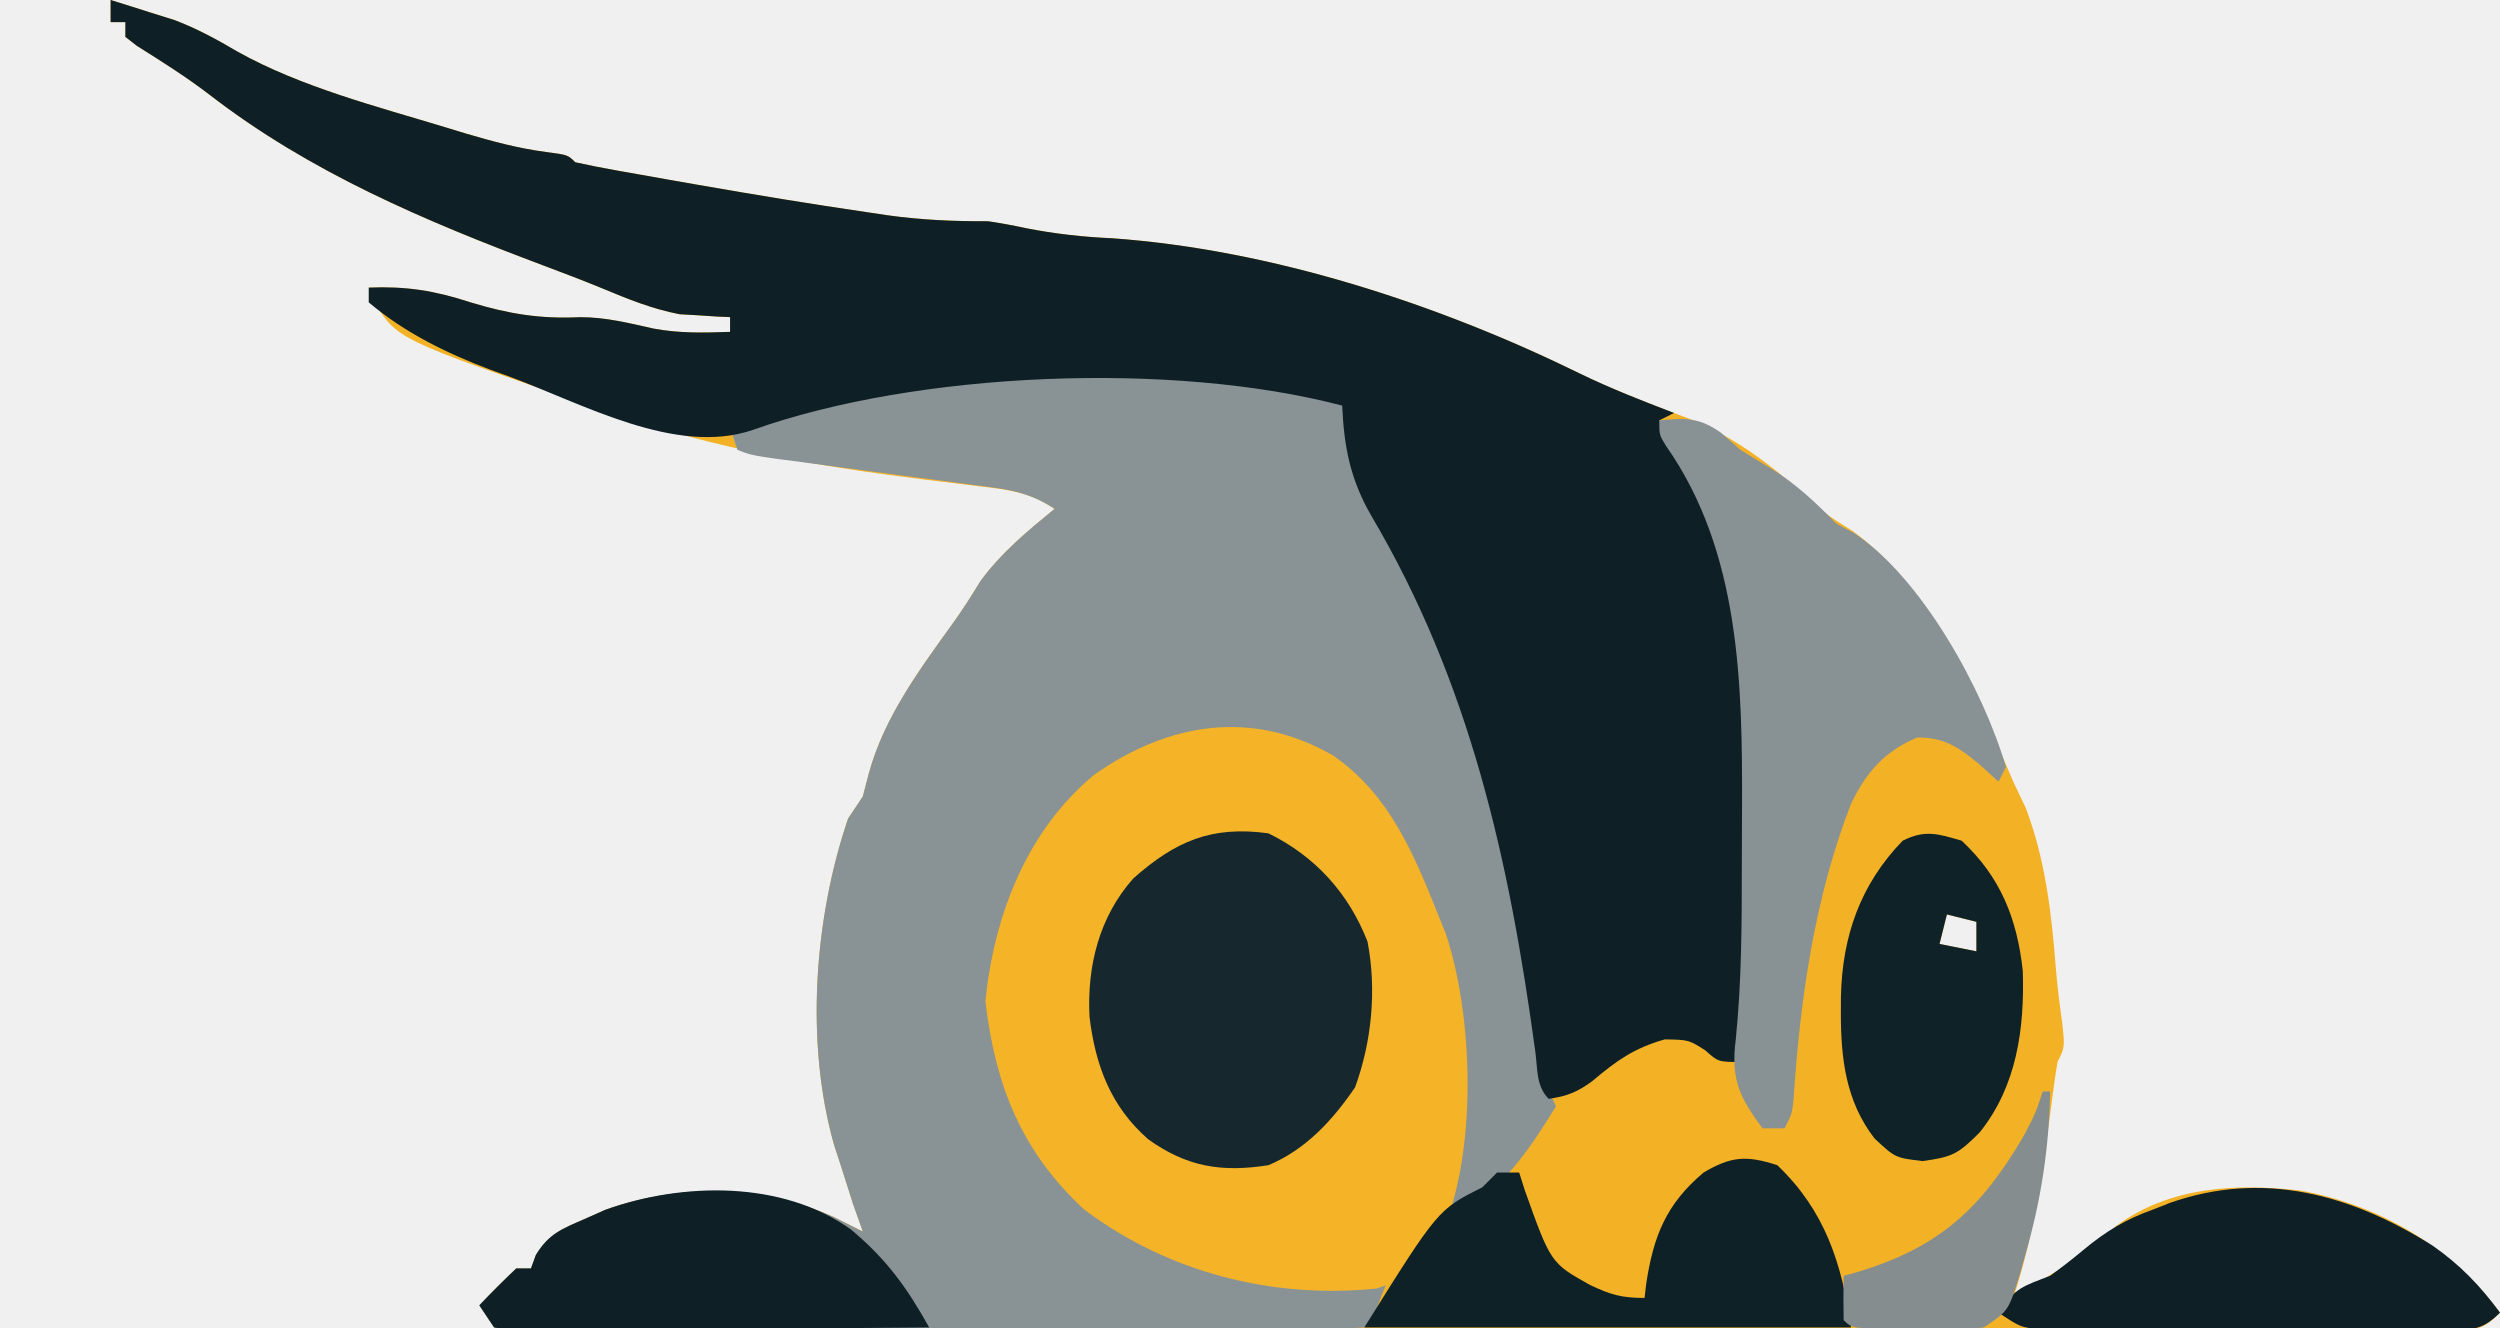
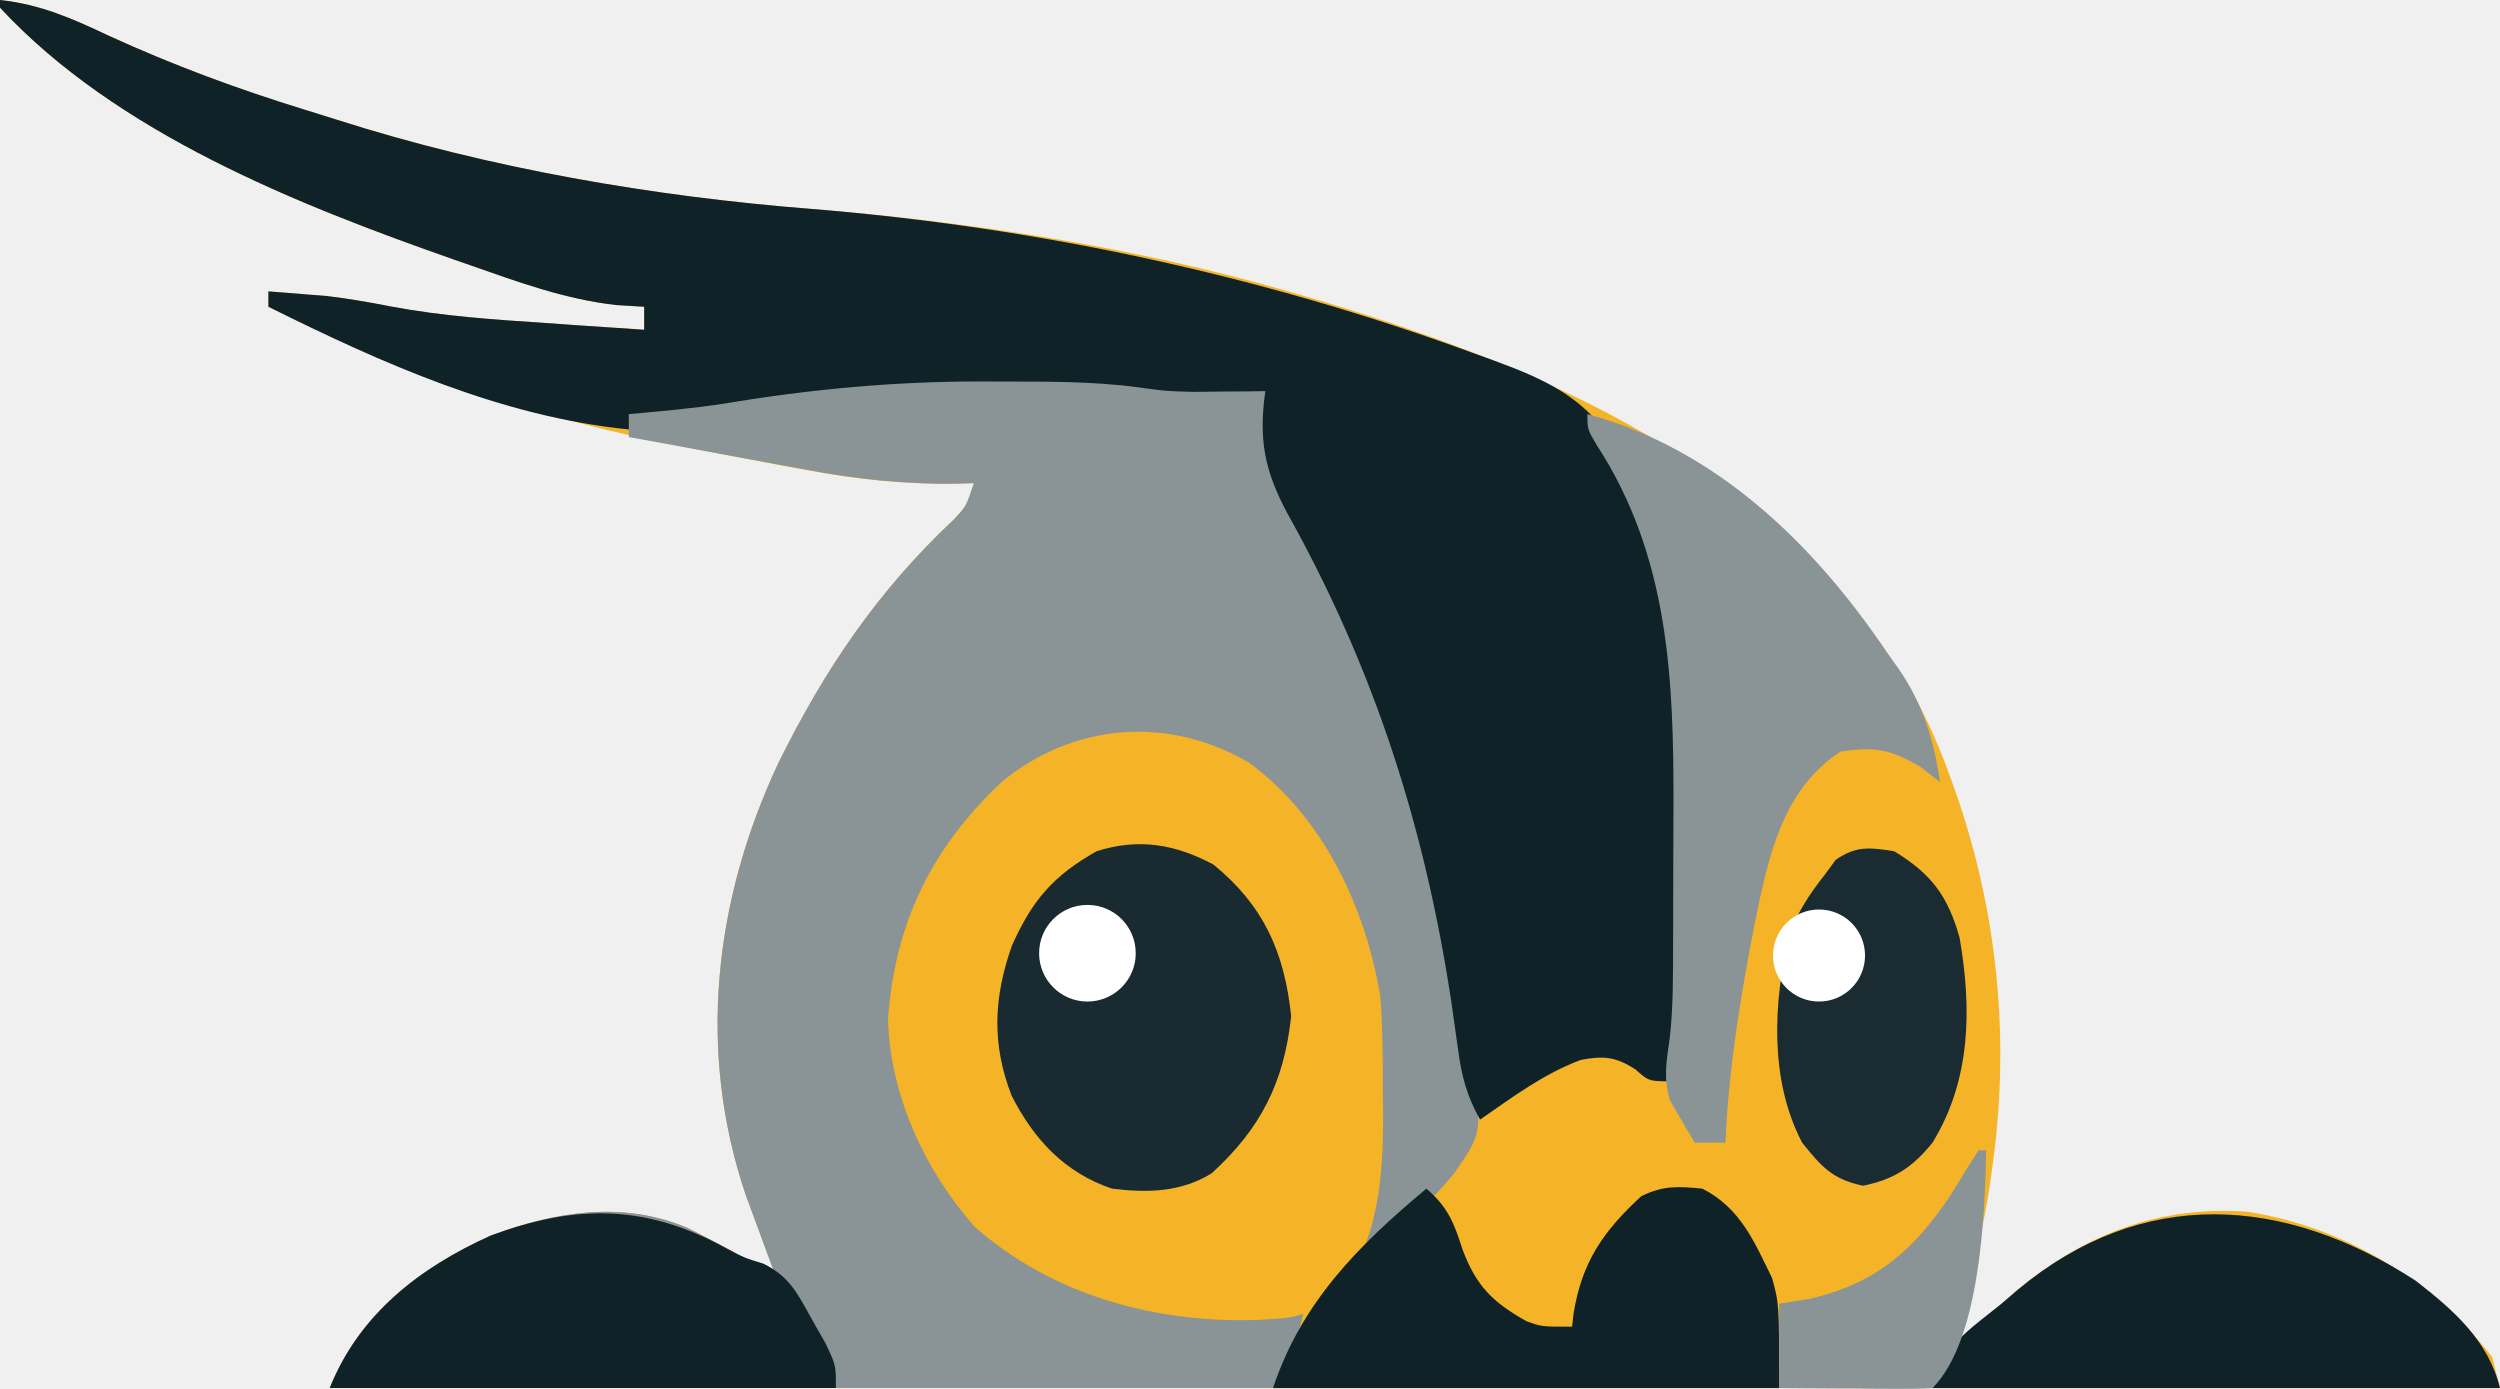
- <svg xmlns="http://www.w3.org/2000/svg" viewBox="0 0 339 180" role="img">
-   <path d="M0 0 C1.86 0.57 3.71 1.16 5.56 1.75 C6.08 1.91 6.08 1.91 8.69 2.73 C11.75 3.9 14.41 5.35 17.22 7.01 C25.85 11.82 36.15 14.45 45.56 17.31 C46.39 17.57 47.23 17.82 48.08 18.08 C51.72 19.16 55.26 20.11 59.03 20.61 C62 21 62 21 63 22 C64.82 22.41 66.65 22.76 68.48 23.09 C69.64 23.29 70.79 23.5 71.98 23.71 C72.6 23.82 72.6 23.82 75.75 24.38 C76.38 24.49 76.38 24.49 79.57 25.05 C87.31 26.4 95.04 27.68 102.81 28.81 C103.65 28.94 104.48 29.06 105.34 29.19 C109.94 29.83 114.34 30.02 119 30 C120.72 30.26 122.43 30.57 124.12 30.94 C128.06 31.71 131.81 32.13 135.81 32.31 C157.36 33.84 179.99 41.21 199.3 50.69 C204.25 53.1 209.41 55.01 214.54 56.97 C220.93 59.64 226.04 63.75 231.12 68.38 C233 70 233 70 236.12 71.94 C246.66 79.5 253.08 94.38 258 106 C258.28 106.59 258.28 106.59 259.69 109.56 C262.38 116.62 263.19 123.88 263.78 131.38 C263.98 133.79 264.28 136.17 264.62 138.56 C265 142 265 142 264 144 C263.75 145.46 263.54 146.93 263.35 148.4 C263.23 149.29 263.12 150.17 263 151.09 C262.87 152.03 262.75 152.97 262.62 153.94 C261.6 161.47 260.39 168.76 258 176 C268.85 169.3 268.85 169.3 271.94 166.25 C279.25 160.88 288.12 160.45 296.9 161.43 C307.78 163.43 317.43 169.1 324 178 C321.55 180.45 320.91 180.25 317.54 180.25 C316.6 180.26 315.66 180.27 314.68 180.27 C313.64 180.27 312.6 180.26 311.52 180.26 C310.97 180.26 310.97 180.26 308.18 180.27 C304.46 180.28 300.74 180.28 297.02 180.27 C294.36 180.28 291.71 180.28 289.05 180.29 C282.57 180.3 276.08 180.3 269.6 180.3 C264.33 180.3 259.07 180.3 253.8 180.31 C253.05 180.31 252.3 180.31 251.53 180.31 C250.01 180.31 248.49 180.31 246.97 180.31 C232.7 180.32 218.43 180.32 204.16 180.31 C191.09 180.31 178.03 180.32 164.96 180.34 C151.55 180.36 138.15 180.37 124.75 180.36 C117.21 180.36 109.68 180.36 102.15 180.38 C95.74 180.39 89.33 180.39 82.92 180.38 C79.65 180.37 76.38 180.37 73.1 180.38 C69.56 180.39 66.02 180.39 62.48 180.37 C61.43 180.38 60.39 180.39 59.32 180.4 C58.37 180.39 57.43 180.38 56.46 180.37 C55.64 180.37 54.82 180.37 53.98 180.37 C53.32 180.25 52.67 180.13 52 180 C51.34 179.01 50.68 178.02 50 177 C51.62 175.29 53.29 173.63 55 172 C55.66 172 56.32 172 57 172 C57.22 171.4 57.44 170.79 57.67 170.17 C59.43 167.29 61.18 166.64 64.25 165.31 C65.18 164.9 66.12 164.48 67.08 164.05 C76.97 160.49 88.41 160.71 98 165 C99.34 165.66 100.67 166.32 102 167 C101.57 165.78 101.13 164.57 100.69 163.31 C100.12 161.54 99.55 159.77 99 158 C98.85 157.55 98.85 157.55 98.1 155.25 C94.18 141.41 95.37 124.61 100 111 C100.33 110.5 100.33 110.5 102 108 C102.27 106.97 102.54 105.94 102.81 104.88 C104.91 97.18 109.78 90.68 114.38 84.28 C115.64 82.51 116.81 80.67 117.94 78.81 C120.78 74.93 124.29 72.04 128 69 C124.52 66.68 121.62 66.38 117.57 65.92 C116.05 65.73 114.52 65.54 113 65.35 C112.21 65.25 111.41 65.16 110.59 65.06 C95.95 63.24 81.97 60.88 68 56 C67.17 55.72 66.34 55.44 65.49 55.15 C38.82 46.02 38.82 46.02 35.69 40.82 C35.46 40.22 35.24 39.62 35 39 C40.08 38.79 44 39.42 48.81 41 C54 42.57 58.25 43.27 63.63 43.01 C67.08 43 70.25 43.8 73.59 44.55 C77.11 45.21 80.43 45.13 84 45 C84 44.34 84 43.68 84 43 C83.7 42.99 83.7 42.99 82.16 42.92 C81.75 42.89 81.75 42.89 79.62 42.75 C78.81 42.7 78 42.66 77.16 42.61 C73.43 41.89 70.21 40.58 66.71 39.12 C64.04 38.02 61.36 37 58.66 35.99 C42.64 29.97 27.01 23.36 13.38 12.82 C10.24 10.42 6.93 8.33 3.58 6.23 C3.06 5.82 2.54 5.42 2 5 C2 4.34 2 3.68 2 3 C1.34 3 0.68 3 0 3 C0 2.01 0 1.02 0 0 Z M249 124 C248.67 125.32 248.34 126.64 248 128 C248.82 128.16 248.82 128.16 253 129 C253 127.68 253 126.36 253 125 C251.68 124.67 250.36 124.34 249 124 Z " fill="#F3B226" transform="translate(15,0)" />
-   <path d="M0 0 C1 2 1 2 1.28 5.58 C1.87 10.63 4.06 14.34 6.56 18.69 C18.9 41.28 25.14 65.71 27.68 91.29 C28 94 28 94 29 96 C25.57 101.58 22.43 106.26 17 110 C16.01 110 15.02 110 14 110 C14.16 108.71 14.32 107.43 14.48 106.11 C16.55 87.28 15.1 70.06 4 54 C-1.3 48.65 -7.17 45.73 -14.75 45.62 C-20.68 45.73 -24.91 47.02 -30 50 C-30.31 50.17 -30.31 50.17 -31.9 51.03 C-40.41 56.25 -43.74 65.84 -46.31 75.04 C-48.46 84.28 -45.83 93.17 -41.25 101.31 C-34.62 111.56 -24.65 116.12 -13 119 C-10.44 119.28 -7.88 119.48 -5.31 119.62 C-4.03 119.7 -2.75 119.77 -1.43 119.85 C1.05 119.96 3.52 120 6 120 C4.12 124.88 4.12 124.88 3 126 C1.47 126.1 -0.06 126.14 -1.59 126.14 C-2.58 126.15 -3.57 126.15 -4.59 126.16 C-5.69 126.16 -6.78 126.16 -7.91 126.16 C-8.49 126.16 -8.49 126.16 -11.39 126.18 C-15.21 126.19 -19.02 126.2 -22.84 126.2 C-25.48 126.21 -28.12 126.21 -30.76 126.22 C-35.59 126.23 -40.42 126.24 -45.25 126.24 C-52.37 126.24 -59.49 126.26 -66.61 126.29 C-72.77 126.31 -78.93 126.32 -85.09 126.32 C-87.72 126.33 -90.34 126.33 -92.97 126.35 C-96.63 126.36 -100.29 126.36 -103.96 126.36 C-104.5 126.36 -104.5 126.36 -107.27 126.38 C-107.77 126.38 -107.77 126.38 -110.29 126.37 C-111.15 126.37 -112.02 126.37 -112.91 126.37 C-113.6 126.25 -114.29 126.13 -115 126 C-115.66 125.01 -116.32 124.02 -117 123 C-115.38 121.29 -113.71 119.63 -112 118 C-111.34 118 -110.68 118 -110 118 C-109.78 117.4 -109.56 116.79 -109.33 116.17 C-107.57 113.29 -105.82 112.64 -102.75 111.31 C-101.82 110.9 -100.88 110.48 -99.92 110.05 C-90.03 106.49 -78.59 106.71 -69 111 C-67.66 111.66 -66.33 112.32 -65 113 C-65.43 111.78 -65.87 110.57 -66.31 109.31 C-66.88 107.54 -67.45 105.77 -68 104 C-68.3 103.09 -68.6 102.18 -68.9 101.25 C-72.82 87.41 -71.63 70.61 -67 57 C-66.34 56.01 -65.68 55.02 -65 54 C-64.73 52.97 -64.46 51.94 -64.19 50.88 C-62.09 43.18 -57.22 36.68 -52.62 30.28 C-51.36 28.51 -50.19 26.67 -49.06 24.81 C-46.22 20.93 -42.71 18.04 -39 15 C-42.61 12.59 -45.83 12.28 -50.03 11.75 C-50.81 11.64 -51.6 11.53 -52.41 11.43 C-54.92 11.09 -57.43 10.76 -59.94 10.44 C-62.44 10.11 -64.95 9.77 -67.46 9.44 C-69.02 9.23 -70.58 9.03 -72.13 8.82 C-80.02 7.79 -80.02 7.79 -82 7 C-82.16 6.5 -82.16 6.5 -83 4 C-60.55 -3.18 -22.88 -8.07 0 0 Z " fill="#899294" transform="translate(182,54)" />
-   <path d="M0 0 C1.86 0.57 3.71 1.16 5.56 1.75 C6.08 1.91 6.08 1.91 8.69 2.73 C11.75 3.9 14.41 5.35 17.22 7.01 C25.85 11.82 36.15 14.45 45.56 17.31 C46.39 17.57 47.23 17.82 48.08 18.08 C51.72 19.16 55.26 20.11 59.03 20.61 C62 21 62 21 63 22 C64.82 22.41 66.65 22.76 68.48 23.09 C69.64 23.29 70.79 23.5 71.98 23.71 C72.6 23.82 72.6 23.82 75.75 24.38 C76.38 24.49 76.38 24.49 79.57 25.05 C87.31 26.4 95.04 27.68 102.81 28.81 C103.65 28.94 104.48 29.06 105.34 29.19 C109.94 29.83 114.34 30.02 119 30 C120.72 30.26 122.43 30.57 124.12 30.94 C128.06 31.71 131.81 32.13 135.81 32.31 C157.35 33.84 179.99 41.2 199.29 50.68 C203.43 52.69 207.7 54.35 212 56 C211.67 56.16 211.67 56.16 210 57 C210.46 57.68 210.92 58.36 211.39 59.06 C221.7 75.35 222.18 93.11 222.13 111.87 C222.13 114.49 222.13 117.12 222.14 119.75 C222.14 127.9 222.05 135.9 221 144 C218 144 218 144 216.25 142.44 C214 141 214 141 210.75 140.94 C206.55 142.13 204.18 143.84 200.89 146.62 C198.89 148.08 197.44 148.67 195 149 C193.3 147.3 193.51 145.02 193.2 142.7 C189.68 116.75 184.36 92.59 170.88 69.82 C168.09 64.93 167.25 60.61 167 55 C143.98 48.95 109.37 50.36 87.04 58.31 C76.63 61.85 64.01 54.74 54.06 51.06 C53.2 50.75 52.34 50.44 51.45 50.12 C45.5 47.87 39.89 45.13 35 41 C35 40.34 35 39.68 35 39 C40.08 38.79 44 39.42 48.81 41 C54 42.57 58.25 43.27 63.63 43.01 C67.08 43 70.25 43.8 73.59 44.55 C77.11 45.21 80.43 45.13 84 45 C84 44.34 84 43.68 84 43 C83.7 42.99 83.7 42.99 82.16 42.92 C81.75 42.89 81.75 42.89 79.62 42.75 C78.81 42.7 78 42.66 77.16 42.61 C73.43 41.89 70.21 40.58 66.71 39.12 C64.04 38.02 61.36 37 58.66 35.99 C42.64 29.97 27.01 23.36 13.38 12.82 C10.24 10.42 6.93 8.33 3.58 6.23 C3.06 5.82 2.54 5.42 2 5 C2 4.34 2 3.68 2 3 C1.34 3 0.68 3 0 3 C0 2.01 0 1.02 0 0 Z " fill="#0E2026" transform="translate(15,0)" />
-   <path d="M0 0 C7.59 5.32 10.8 13.11 14.18 21.53 C14.52 22.38 14.87 23.23 15.22 24.11 C18.9 35.08 19.44 52.66 15.18 63.53 C12.75 67.37 10.35 70.84 5.89 72.25 C-8.26 73.7 -22.43 70.09 -33.82 61.53 C-42.34 53.65 -45.89 44.61 -47.2 33.28 C-46.04 21.68 -41.57 10.12 -32.45 2.59 C-22.4 -4.49 -11.05 -6.37 0 0 Z " fill="#F5B427" transform="translate(180.8203,102.4727)" />
-   <path d="M0 0 C3.56 -0.33 5.41 -0.42 8.38 1.69 C9.24 2.45 10.11 3.21 11 4 C12.32 4.83 13.66 5.64 15 6.44 C18.5 8.57 21.13 11.06 24 14 C24.4 14.22 24.4 14.22 26.44 15.31 C35.61 21.35 43.99 36.63 47 47 C46.83 47.33 46.83 47.33 46 49 C45.11 48.2 44.23 47.39 43.31 46.56 C40.59 44.32 38.65 43 35 43 C30.56 44.84 28.04 47.74 26 52 C21.08 64.62 19.08 78.56 18.21 92.03 C18 94 18 94 17 96 C16.01 96 15.02 96 14 96 C10.81 91.75 9.69 89.24 10.37 83.94 C11.17 76.06 11.19 68.22 11.19 60.31 C11.19 57.77 11.21 55.23 11.22 52.68 C11.28 35.8 10.99 17.85 0.95 3.52 C0 2 0 2 0 0 Z " fill="#889194" transform="translate(225,57)" />
-   <path d="M0 0 C6.35 3.11 10.89 8.14 13.44 14.69 C14.69 21.25 14.02 28.2 11.75 34.44 C8.67 38.95 5.08 42.86 0 45 C-6.34 46 -11.08 45.24 -16.31 41.48 C-21.39 37.02 -23.45 31.51 -24.26 24.91 C-24.62 18.04 -22.96 11.33 -18.32 6.11 C-12.59 1.04 -7.7 -1.06 0 0 Z " fill="#16282E" transform="translate(172,113)" />
-   <path d="M0 0 C6.46 6.15 8.76 13.31 10 22 C-11.78 22 -33.56 22 -56 22 C-46 6 -46 6 -40 3 C-39.34 2.34 -38.68 1.68 -38 1 C-37.01 1 -36.02 1 -35 1 C-34.74 1.81 -34.49 2.62 -34.22 3.45 C-30.71 13.27 -30.71 13.27 -25.38 16.25 C-22.58 17.57 -21.13 18 -18 18 C-17.93 17.36 -17.85 16.72 -17.77 16.06 C-16.79 9.6 -15.07 5.27 -10 1 C-6.28 -1.2 -4.19 -1.37 0 0 Z " fill="#0E2127" transform="translate(241,158)" />
-   <path d="M0 0 C3.78 2.63 6.46 5.43 9.19 9.12 C6.47 11.84 5.03 11.38 1.22 11.38 C-0.03 11.39 -1.28 11.4 -2.57 11.4 C-3.94 11.4 -5.31 11.4 -6.68 11.39 C-8.09 11.39 -9.49 11.39 -10.89 11.4 C-13.83 11.4 -16.77 11.4 -19.72 11.39 C-23.49 11.37 -27.26 11.38 -31.03 11.39 C-33.92 11.4 -36.82 11.4 -39.72 11.39 C-41.11 11.39 -42.5 11.39 -43.89 11.4 C-45.83 11.4 -47.78 11.39 -49.72 11.38 C-50.27 11.38 -50.27 11.38 -53.07 11.38 C-55.81 11.12 -55.81 11.12 -58.81 9.12 C-56.52 5.68 -55.52 5.57 -51.81 4.12 C-50.27 3.01 -48.77 1.84 -47.31 0.62 C-44.24 -1.93 -41.58 -3.54 -37.81 -4.88 C-37.08 -5.17 -36.35 -5.46 -35.59 -5.76 C-22.92 -10.21 -11.03 -6.92 0 0 Z " fill="#0E2026" transform="translate(329.8125,168.875)" />
-   <path d="M0 0 C5.26 4.89 7.53 10.57 8.29 17.67 C8.54 25.5 7.47 33.3 2.44 39.56 C-0.47 42.47 -1.24 42.9 -5.31 43.44 C-9 43 -9 43 -11.81 40.38 C-15.73 35.32 -16.39 29.47 -16.38 23.25 C-16.37 22.55 -16.37 21.85 -16.37 21.12 C-16.18 12.96 -13.77 5.97 -8 0 C-4.96 -1.52 -3.23 -0.95 0 0 Z M-2 10 C-2.33 11.32 -2.66 12.64 -3 14 C-2.18 14.16 -2.18 14.16 2 15 C2 13.68 2 12.36 2 11 C0.68 10.67 -0.64 10.34 -2 10 Z " fill="#0F2228" transform="translate(266,114)" />
-   <path d="M0 0 C4.81 4.03 7.56 7.84 10.59 13.27 C2.93 13.34 -4.73 13.39 -12.38 13.42 C-15.94 13.44 -19.5 13.46 -23.05 13.49 C-27.14 13.53 -31.22 13.55 -35.31 13.56 C-36.59 13.57 -37.87 13.59 -39.19 13.61 C-40.37 13.61 -41.55 13.61 -42.77 13.61 C-43.29 13.61 -43.29 13.61 -45.93 13.63 C-46.75 13.51 -47.57 13.39 -48.41 13.27 C-49.07 12.28 -49.73 11.29 -50.41 10.27 C-48.79 8.56 -47.12 6.89 -45.41 5.27 C-44.75 5.27 -44.09 5.27 -43.41 5.27 C-43.19 4.66 -42.97 4.06 -42.74 3.43 C-40.98 0.56 -39.23 -0.09 -36.16 -1.42 C-35.23 -1.84 -34.29 -2.25 -33.33 -2.68 C-22.84 -6.46 -9.29 -6.68 0 0 Z " fill="#0E2026" transform="translate(115.4102,166.7344)" />
-   <path d="M0 0 C0.33 0 0.66 0 1 0 C0.85 7.75 -0.23 14.76 -2.38 22.19 C-2.58 22.93 -2.79 23.67 -3.01 24.44 C-4.62 29.75 -4.62 29.75 -8 32 C-9.98 32.24 -9.98 32.24 -12.2 32.23 C-12.99 32.23 -13.79 32.23 -14.61 32.22 C-15.03 32.22 -15.03 32.22 -17.12 32.19 C-17.96 32.19 -18.8 32.19 -19.66 32.19 C-25.86 32.14 -25.86 32.14 -27 31 C-27.04 29 -27.04 27 -27 25 C-26.45 24.85 -25.91 24.71 -25.35 24.55 C-14.11 21.21 -8.36 15.95 -2.53 5.93 C-1 3 -1 3 0 0 Z " fill="#858D8F" transform="translate(277,148)" />
-   <path d="" fill="#FFFFFF" transform="translate(0,0)" />
+ <svg xmlns="http://www.w3.org/2000/svg" viewBox="0 0 326 181" role="img">
+   <path d="M0 0 C5.33 0.58 9.47 2.43 14.25 4.69 C22.61 8.51 31.03 11.63 39.82 14.33 C41.22 14.76 42.61 15.2 44.01 15.64 C63.81 21.96 85.2 25.63 105.89 27.25 C126.68 28.95 147.95 32.22 168 38 C168.46 38.13 168.46 38.13 170.8 38.81 C199.22 47.2 228.99 59.61 246 85 C246.41 85.6 246.82 86.21 247.24 86.83 C250.45 91.73 252.7 96.66 254.62 102.19 C254.77 102.61 254.77 102.61 255.53 104.78 C260.62 120.18 262.06 136.1 259.81 152.12 C259.68 153.04 259.56 153.95 259.42 154.9 C258.23 162.71 256.09 169.73 253 177 C253.24 176.79 253.24 176.79 254.43 175.71 C256.61 173.79 258.8 171.89 261 170 C261.72 169.38 262.44 168.76 263.18 168.12 C271.93 160.91 281.58 157.23 293 158 C305.62 159.96 317.24 166.91 325 177 C325.33 178.32 325.66 179.64 326 181 C232.61 181 139.22 181 43 181 C46.85 171.38 54.69 165.33 63.98 161.12 C72.4 157.99 81.17 156.53 89.64 160.12 C92.13 161.35 94.57 162.65 97 164 C98.33 164.67 99.66 165.34 101 166 C100.66 165.09 100.32 164.19 99.98 163.25 C99.53 162.04 99.08 160.82 98.62 159.56 C98.18 158.37 97.74 157.17 97.29 155.94 C90.84 137.09 93.12 117.34 101.5 99.49 C107.55 87.26 114.45 77.05 124.43 67.69 C126 66 126 66 127 63 C126.33 63.02 125.66 63.04 124.97 63.06 C118.2 63.17 111.9 62.56 105.25 61.31 C104.26 61.13 103.28 60.95 102.26 60.77 C99.17 60.19 96.09 59.6 93 59 C92.02 58.81 91.04 58.63 90.02 58.43 C70.63 54.69 52.68 48.81 35 40 C35 39.34 35 38.68 35 38 C36.6 38.12 38.21 38.24 39.81 38.38 C40.71 38.44 41.6 38.51 42.52 38.59 C45.4 38.93 48.16 39.41 51 39.97 C57.69 41.22 64.4 41.68 71.19 42.12 C72.43 42.21 73.66 42.3 74.94 42.39 C77.96 42.6 80.98 42.8 84 43 C84 42.01 84 41.02 84 40 C82.8 39.93 81.6 39.85 80.36 39.78 C73.69 39.03 67.55 36.77 61.25 34.56 C60.61 34.34 59.98 34.12 59.32 33.89 C38.78 26.69 15.17 17.35 0 1 C0 0.67 0 0.34 0 0 Z " fill="#F5B427" transform="translate(0,0)" />
+   <path d="M0 0 C0.66 -0 0.66 -0 4 -0.01 C10.4 -0.01 16.54 0.22 22.88 1.12 C24.83 1.16 26.79 1.17 28.75 1.12 C33.66 1.02 33.66 1.02 35.88 2.12 C36.11 4.06 36.11 4.06 36.18 6.57 C36.68 12.63 38.99 16.86 42 22.06 C53.57 43.21 59.94 66.31 62.55 90.27 C62.88 93.13 62.88 93.13 63.54 95.77 C64.06 99.41 62.53 101.12 60.55 104.05 C57.74 107.53 54.52 110.55 50.88 113.12 C50.22 113.12 49.56 113.12 48.88 113.12 C49.03 112.05 49.19 110.97 49.36 109.86 C51.06 96.11 51.73 80.93 45.88 68.12 C45.43 67.13 44.98 66.14 44.52 65.12 C40.82 57.69 36.04 51.59 28.01 48.6 C19.93 46.8 12.34 47.35 5.16 51.52 C-3.64 57.71 -8.95 65.54 -11.5 76 C-13.35 87.77 -10.49 97.3 -4.12 107.12 C3.3 116.01 13.45 120.27 24.73 121.86 C30.11 122.32 35.48 122.28 40.88 122.12 C40.12 126.03 38.79 128.29 36.88 132.12 C-3.72 132.12 -44.31 132.12 -86.12 132.12 C-82.28 122.51 -74.44 116.45 -65.14 112.25 C-56.72 109.12 -47.95 107.66 -39.48 111.24 C-36.99 112.47 -34.56 113.78 -32.12 115.12 C-30.79 115.8 -29.46 116.47 -28.12 117.12 C-28.46 116.22 -28.8 115.31 -29.15 114.38 C-29.59 113.16 -30.04 111.94 -30.5 110.69 C-30.94 109.49 -31.38 108.3 -31.84 107.07 C-38.28 88.22 -36.01 68.47 -27.62 50.61 C-21.57 38.38 -14.68 28.18 -4.69 18.82 C-3.12 17.12 -3.12 17.12 -2.12 14.12 C-2.46 14.14 -2.46 14.14 -4.13 14.19 C-11.18 14.32 -17.71 13.57 -24.62 12.25 C-25.58 12.08 -26.54 11.9 -27.52 11.72 C-29.43 11.37 -31.33 11.02 -33.24 10.67 C-37.86 9.8 -42.49 8.96 -47.12 8.12 C-47.12 7.13 -47.12 6.14 -47.12 5.12 C-43.67 4.47 -40.21 3.83 -36.75 3.19 C-35.78 3.01 -34.82 2.82 -33.82 2.63 C-22.47 0.54 -11.55 -0.03 0 0 Z " fill="#8A9396" transform="translate(129.125,48.875)" />
+   <path d="M0 0 C5.33 0.58 9.47 2.43 14.25 4.69 C22.61 8.51 31.03 11.63 39.82 14.33 C41.22 14.76 42.61 15.2 44.01 15.64 C63.81 21.96 85.2 25.63 105.89 27.25 C135.42 29.67 164.18 35.83 192 46 C192.8 46.29 193.6 46.57 194.42 46.87 C201.38 49.43 206.96 51.78 210.75 58.5 C211.54 60.32 212.3 62.15 213 64 C213.58 65.21 214.17 66.42 214.75 67.62 C218.53 77.83 219.16 88.43 219.13 99.22 C219.13 100.17 219.13 101.11 219.14 102.09 C219.14 104.07 219.13 106.05 219.13 108.04 C219.13 111.06 219.13 114.08 219.14 117.1 C219.14 119.03 219.13 120.97 219.13 122.91 C219.13 123.8 219.14 124.7 219.14 125.62 C219.12 130.83 218.75 135.84 218 141 C215 141 215 141 213.25 139.44 C210.68 137.8 209.13 137.65 206.15 138.21 C201.35 139.98 197.18 143.1 193 146 C191.29 142.96 190.6 140.36 190.14 136.91 C190 135.91 189.85 134.91 189.71 133.88 C189.56 132.8 189.41 131.73 189.25 130.62 C185.77 107.68 179.17 87.14 167.86 66.92 C164.9 61.38 164.1 57.32 165 51 C164.15 51.01 163.31 51.02 162.44 51.04 C161.87 51.04 161.87 51.04 159 51.06 C157.89 51.07 156.77 51.09 155.62 51.1 C152 51 152 51 148.45 50.51 C142.28 49.68 136.08 49.77 129.88 49.75 C129.22 49.75 128.56 49.75 127.88 49.74 C116.55 49.74 105.58 50.76 94.4 52.64 C90.29 53.26 86.15 53.63 82 54 C82 54.66 82 55.32 82 56 C65.44 54.35 49.76 47.36 35 40 C35 39.34 35 38.68 35 38 C36.6 38.12 38.21 38.24 39.81 38.38 C40.71 38.44 41.6 38.51 42.52 38.59 C45.4 38.93 48.16 39.41 51 39.97 C57.69 41.22 64.4 41.68 71.19 42.12 C72.43 42.21 73.66 42.3 74.94 42.39 C77.96 42.6 80.98 42.8 84 43 C84 42.01 84 41.02 84 40 C82.8 39.93 81.6 39.85 80.36 39.78 C73.69 39.03 67.55 36.77 61.25 34.56 C60.61 34.34 59.98 34.12 59.32 33.89 C38.78 26.69 15.17 17.35 0 1 C0 0.67 0 0.34 0 0 Z " fill="#0F2227" transform="translate(0,0)" />
+   <path d="M0 0 C9.7 6.99 15.32 18.95 17.21 30.59 C17.51 34.54 17.54 38.45 17.52 42.41 C17.54 43.42 17.56 44.44 17.57 45.49 C17.58 53.65 17.15 62.94 11.34 69.22 C8.2 71.6 7.04 72.42 3.21 72.59 C2.59 72.63 1.96 72.67 1.32 72.71 C-12.07 73.16 -25.52 69.55 -35.73 60.53 C-42.22 53.16 -46.73 43.37 -46.99 33.54 C-46.12 20.97 -41.28 11.12 -32.16 2.55 C-22.84 -5.12 -10.52 -6.13 0 0 Z " fill="#F5B427" transform="translate(162.7891,99.40625)" />
+   <path d="M0 0 C16.79 4.54 29.56 16.97 39 31 C39.52 31.73 40.05 32.46 40.59 33.22 C43.8 37.91 45.13 42.4 46 48 C45.15 47.34 44.31 46.68 43.44 46 C39.46 43.69 37.52 43.34 33 44 C25.31 49.1 23.62 57.75 21.83 66.32 C19.99 75.82 18.41 85.32 18 95 C16.68 95 15.36 95 14 95 C13.29 93.85 12.61 92.68 11.94 91.5 C11.55 90.85 11.17 90.2 10.78 89.53 C9.86 86.56 10.32 84.34 10.74 81.31 C11.2 77.23 11.16 73.15 11.17 69.05 C11.17 68.12 11.17 67.18 11.18 66.22 C11.18 64.25 11.19 62.28 11.19 60.31 C11.19 57.34 11.21 54.37 11.22 51.39 C11.27 34.54 10.65 18.55 1.21 4.03 C0 2 0 2 0 0 Z " fill="#8A9395" transform="translate(207,54)" />
+   <path d="M0 0 C6.56 5.37 9.23 11.42 10.12 19.75 C9.2 28.36 6.19 34.38 -0.25 40.25 C-4.27 42.73 -8.62 42.82 -13.25 42.25 C-19.43 40.15 -23.4 35.87 -26.33 30.14 C-28.95 23.41 -28.69 17.34 -26.3 10.57 C-23.65 4.64 -20.91 1.44 -15.25 -1.75 C-9.79 -3.5 -4.94 -2.66 0 0 Z " fill="#192B31" transform="translate(158.25,112.75)" />
+   <path d="M0 0 C4.99 3.88 9.44 7.77 11 14 C-13.42 14 -37.84 14 -63 14 C-61.6 8.41 -58.36 6.53 -54 3 C-53.28 2.38 -52.56 1.77 -51.82 1.13 C-35.6 -12.32 -17.2 -11.14 0 0 Z " fill="#0F2228" transform="translate(315,167)" />
+   <path d="M0 0 C2.77 2.37 3.61 4.43 4.69 7.88 C6.51 12.69 8.57 14.75 13 17.26 C15 18 15 18 19 18 C19.06 17.44 19.13 16.89 19.19 16.31 C20.27 9.59 23.03 5.59 28 1 C30.85 -0.43 32.83 -0.31 36 0 C40.94 2.53 42.74 6.87 45.08 11.66 C46 15 46 15 46 26 C24.22 26 2.44 26 -20 26 C-16.27 14.82 -8.88 7.41 0 0 Z " fill="#0F2227" transform="translate(186,155)" />
+   <path d="M0 0 C2.36 1.25 2.36 1.25 4.92 2.04 C8.32 3.73 9.34 5.9 11.17 9.19 C11.78 10.25 12.38 11.31 13 12.41 C14.36 15.25 14.36 15.25 14.36 18.25 C-7.42 18.25 -29.2 18.25 -51.64 18.25 C-47.79 8.64 -39.95 2.58 -30.66 -1.62 C-19.53 -5.76 -10.4 -5.7 0 0 Z " fill="#0F2228" transform="translate(94.64062,162.7461)" />
+   <path d="M0 0 C4.84 2.94 7.01 5.84 8.53 11.28 C10.14 20.54 10.01 29.82 5 38 C2.43 41.18 0.02 42.79 -4.06 43.62 C-8.05 42.78 -9.48 41.15 -12 38 C-16.25 29.93 -15.8 19.77 -13.7 11.11 C-12.66 7.97 -11.03 5.58 -9 3 C-8.77 2.69 -8.77 2.69 -7.62 1.12 C-4.95 -0.73 -3.17 -0.5 0 0 Z " fill="#1A2C32" transform="translate(247,111)" />
+   <path d="M0 0 C0.33 0 0.66 0 1 0 C0.84 8.22 0.23 24.77 -6 31 C-7.49 31.09 -8.98 31.11 -10.47 31.1 C-11.37 31.09 -12.27 31.09 -13.2 31.09 C-14.14 31.08 -15.09 31.07 -16.06 31.06 C-17.01 31.06 -17.96 31.05 -18.94 31.05 C-21.29 31.04 -23.65 31.02 -26 31 C-26 27.37 -26 23.74 -26 20 C-24.7 19.79 -23.4 19.59 -22.06 19.38 C-13.33 17.35 -8.4 13.04 -3.5 5.62 C-2.85 4.57 -2.2 3.51 -1.53 2.41 C-1.03 1.62 -0.52 0.82 0 0 Z " fill="#8A9396" transform="translate(258,150)" />
+   <circle cx="141.8" cy="124.3" r="6.3" fill="#FFFFFF" />
+   <circle cx="237.2" cy="124.6" r="6.0" fill="#FFFFFF" />
</svg>
